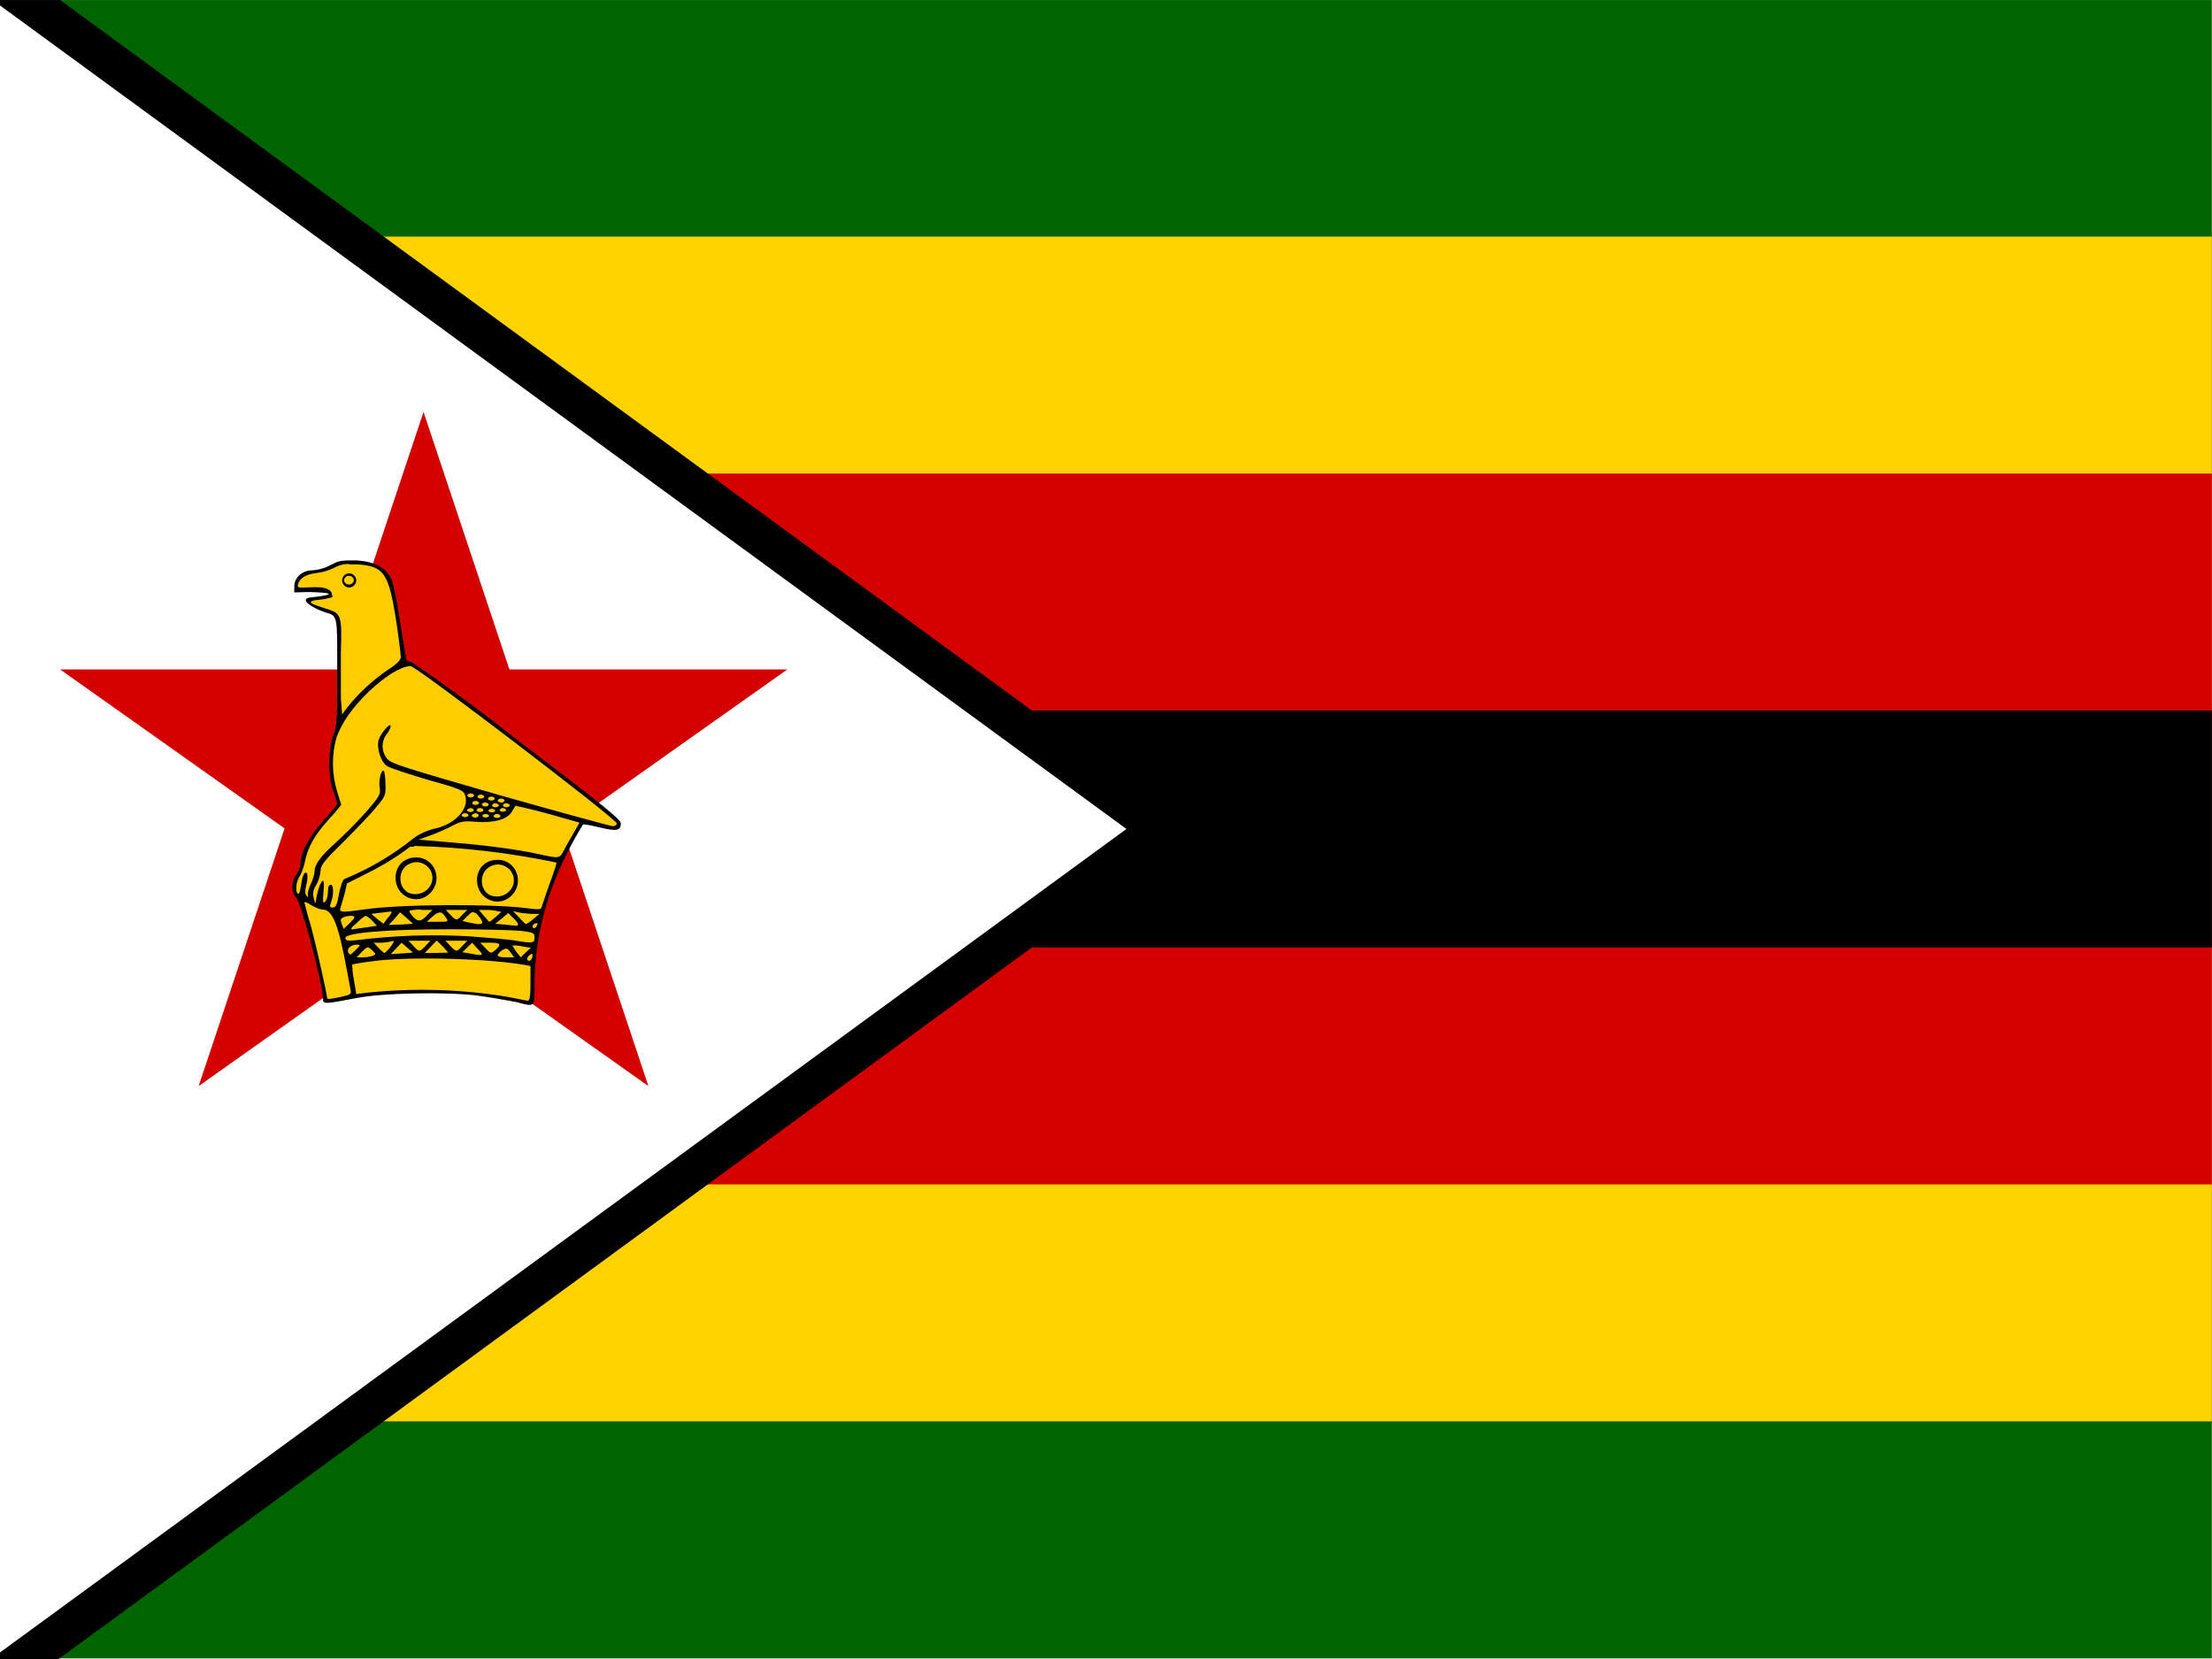
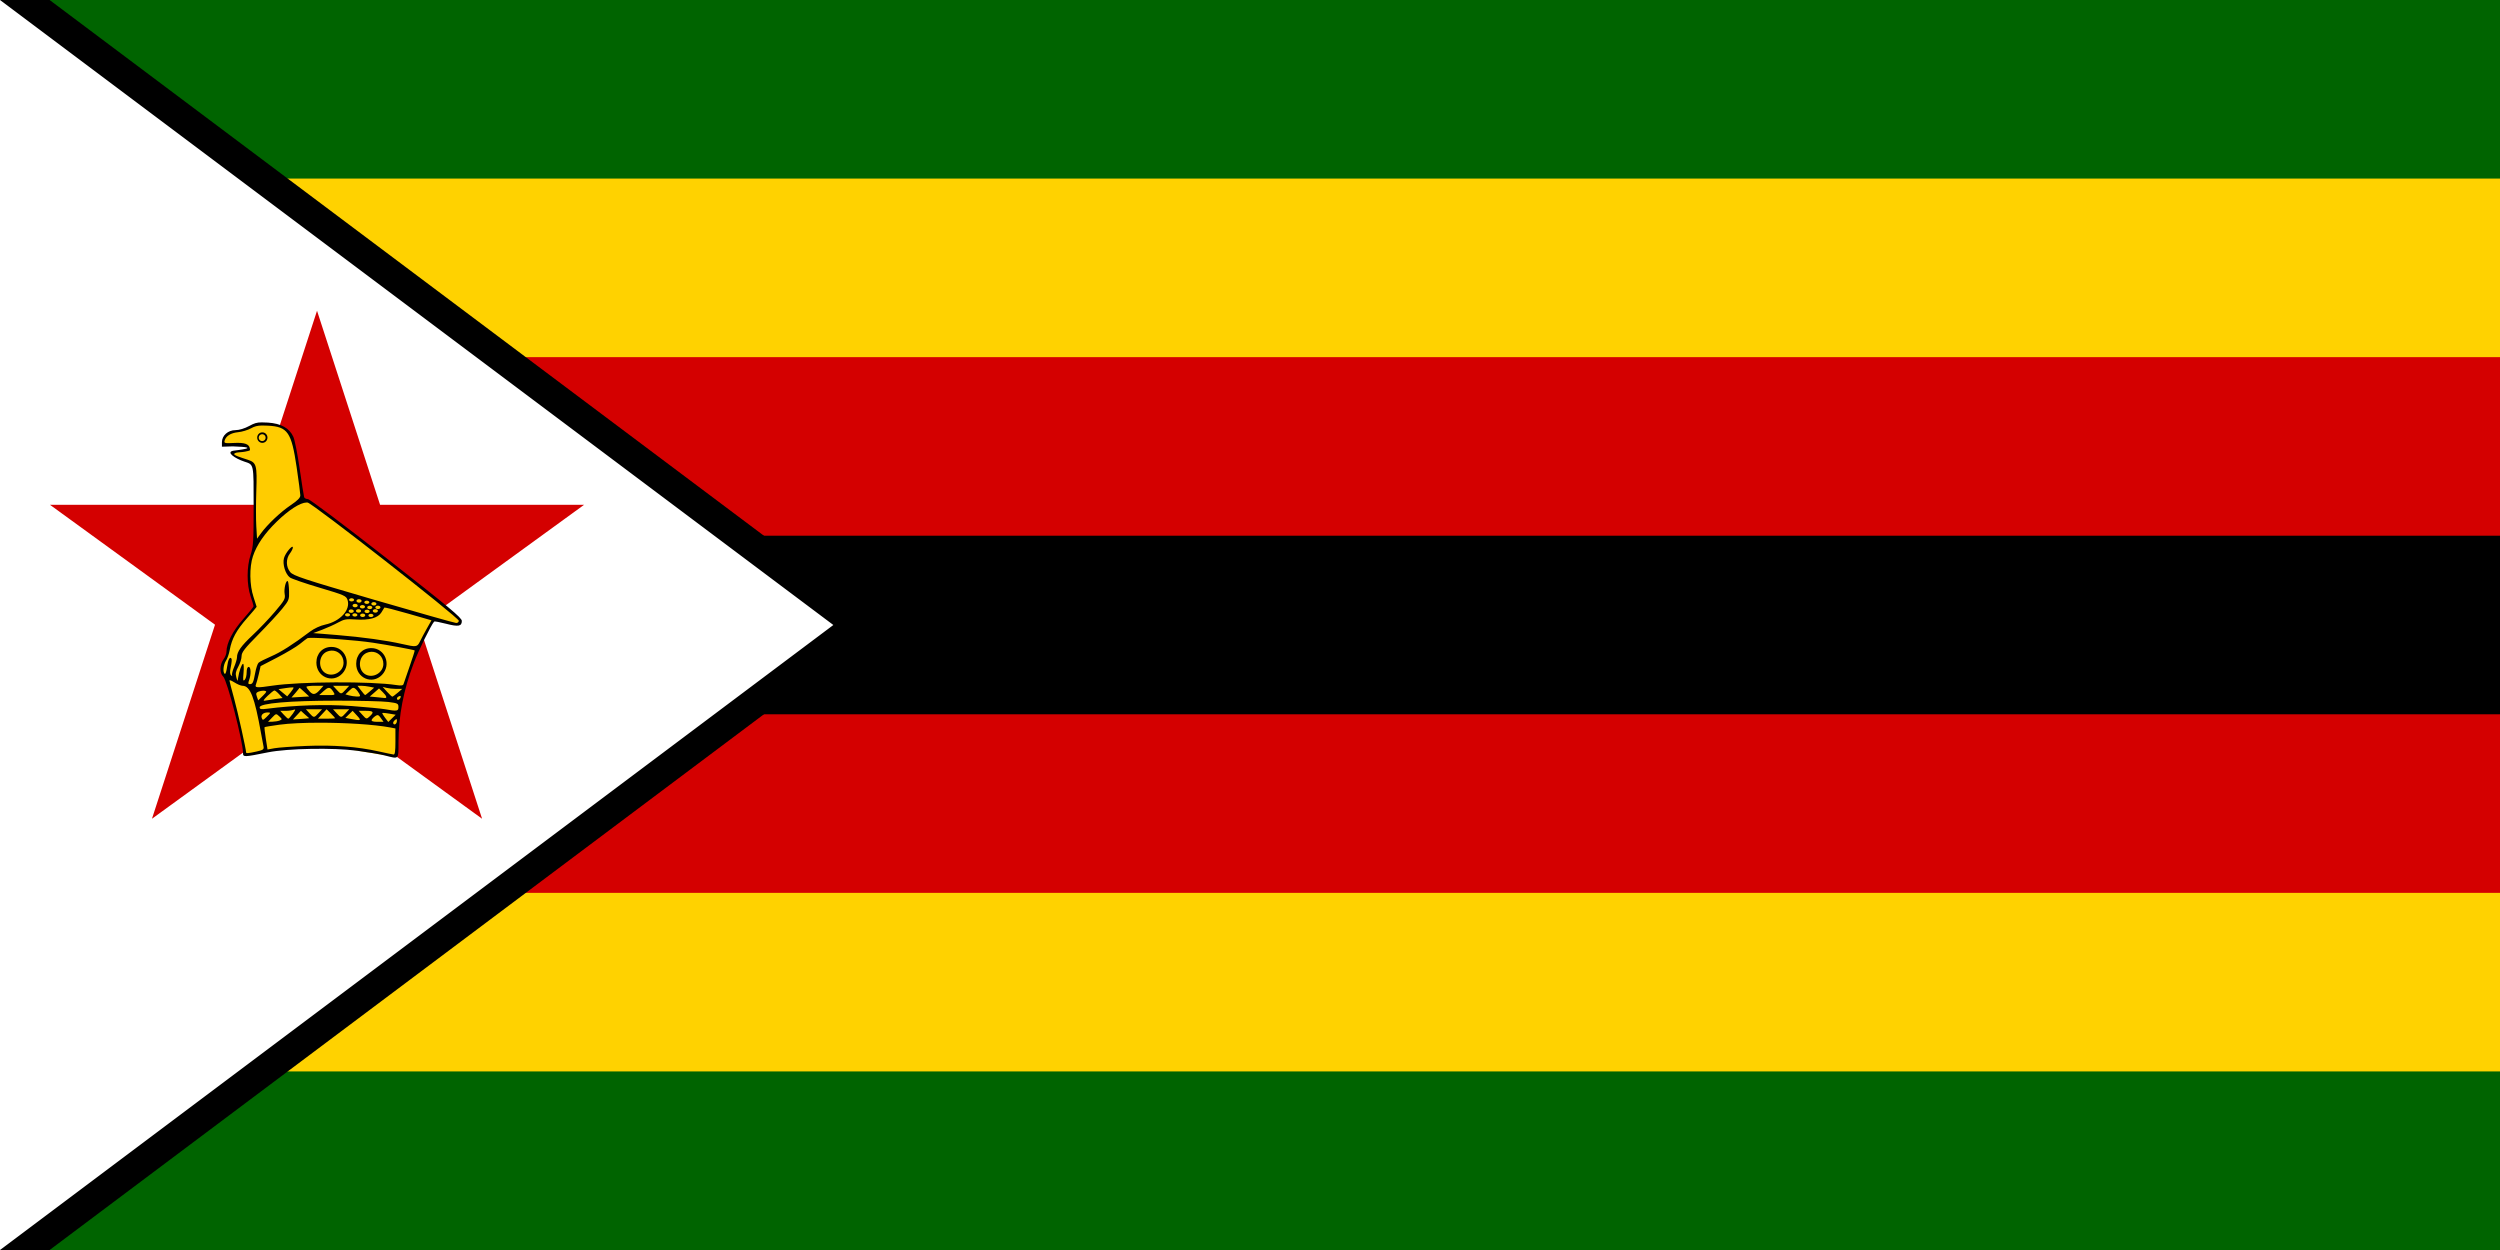
- <svg xmlns="http://www.w3.org/2000/svg" xmlns:xlink="http://www.w3.org/1999/xlink" id="flag-icons-zw" viewBox="0 0 640 480">
+ <svg xmlns="http://www.w3.org/2000/svg" xmlns:xlink="http://www.w3.org/1999/xlink" width="1260" height="630">
  <defs>
-     <clipPath id="zw-a">
-       <rect width="546" height="420.1" x="1.9" y=".1" fill="#00f" fill-rule="evenodd" ry="0" />
+     <clipPath id="a">
+       <path fill="#00f" fill-rule="evenodd" d="M0 0h1260v630H0z" />
    </clipPath>
  </defs>
-   <g clip-path="url(#zw-a)" transform="matrix(1.1722 0 0 1.1426 -2.3 -.1)">
-     <path fill="#006400" d="M0 0h840v420H0z" />
-     <path fill="#ffd200" d="M0 60h840v300H0z" />
-     <path fill="#d40000" d="M0 120h840v180H0z" />
-     <path d="M0 180h840v60H0z" />
-     <path stroke="#000" stroke-width="20" d="M0 0v420l280-210z" />
-     <path fill="#fff" d="M0 0v420l280-210z" />
-     <path fill="#d40000" d="M106.5 104.4 162 275.1 16.8 169.6h179.5L51 275.1z" />
-     <path fill="#fc0" d="m82.8 253.7 9.8-1.8 18.1-.7 6.7.6 15 2.5 1.1-1.5V242l1.8-9.3 3-9.4 3.3-7.5 4.2-7.8 6.8 1.7h1.8l.2-1.3-14.4-12.3-15-11.5-21.7-16.2-2-.5-2.3-17-1.7-5.1-2.3-2-4.3-1.4-4.8.2-2.2 1.2-4.6 1-2.4.4-1.6 1.9-.2 2.4 6.7.2 1.7.7-.2.7-3.8.5-1.8.6 2.1 1.6 2.2.8 2.8 1 .6 2 .2 25.8-1.5 4-.5 7.5 2.2 9-5.6 6.4L77 216l-.6 3.5-1.7 3.5-.2 2.2 1.1 2.4 4.3 14.2 2.2 11.7z" />
-     <path d="M88 142c-1.8 0-2.6.2-4.3 1.1a10.8 10.8 0 0 1-4.6 1.4c-2.5 0-4.5 1.8-4.5 4.1v1.5l3.6-.1c10.6.3 1 1.3.2 1.4-2.6.5.6 2.6 3.7 3.7 3.3 1 3.1.4 3.1 15 0 11.9 0 13.6-1 16.3-1.3 4-1.3 10 0 14 .6 1.6 1 3 1 3.3 0 .2-1.6 2.1-3.5 4.3-3.5 4-5.6 8.1-5.6 11a6 6 0 0 1-1 2.6c-1.3 1.7-1.3 4.6-.1 5.7 1.3 1.2 6.6 21.8 6.7 25.7 0 1.4.2 1.4 8.3-.2 6.6-1.3 22.1-1.6 30-.6 3.6.5 7.8 1.3 9.3 1.6 4.8 1.3 4.6 1.5 4.6-4.3a74 74 0 0 1 5.1-26.7 94.7 94.7 0 0 1 6.9-14s1.8.2 4 .8c4.1 1 5.3.9 5.3-1 0-1-4.3-4.6-25.4-21a432.2 432.2 0 0 0-26.3-19.9c-.6 0-1.2-.3-1.3-.7l-1.5-9.5c-.7-4.9-1.7-9.7-2.1-10.7-1.4-3-4.1-4.5-8.6-4.8a31.2 31.2 0 0 0-2 0zm.1 1h2c6.6.4 7.8 2.2 9.6 14a173 173 0 0 1 1.2 9.4c0 .8-.9 1.8-3.2 3.3a46.8 46.8 0 0 0-10 9.5l-1.3 1.8-.3-4.2V165c.3-8.7 0-9.5-2.8-10.5-2.3-.8-5.3-1.6-4.5-2.1 1-.6 2-.2 4.4-.9 1-.2.9-.1.7-.9-.2-1.3-1.6-2-5.3-1.8-3 .2-3.3.1-3.1-.7.4-1.6 2-2.6 4.5-2.9a13.4 13.4 0 0 0 4.4-1.3 7 7 0 0 1 3.7-1zm14.9 25.8h.4c1.7.3 50.8 38.7 50.8 39.8 0 .4-.4.7-1 .7-.4 0-12.9-3.5-27.7-7.8-23.6-7-27-8-28-9.3a5.1 5.1 0 0 1-.1-6.2 5 5 0 0 0 1-2c0-1.2-2.5 1.8-3 3.5-.5 2 .5 5.4 2 6.5.6.5 5.1 2 10 3.5 8.4 2.4 9 2.7 9.4 4.1 1 3.3-2.5 7.2-7.5 8.3a14.6 14.6 0 0 0-5.2 2.4 68.2 68.2 0 0 1-17.2 10.4c-.4.3-.9 1.9-1.2 3.4-.6 3.3-.8 3.8-1.8 3.8-.5 0-.6-.3-.2-1.4.7-2 .6-4.4-.1-4.4-.5 0-.7.7-.7 1.8 0 1-.3 2.2-.7 2.5-.5.6-.6.2-.4-2.3.2-1.7.1-3-.1-3-.5 0-1.4 2.5-1.7 4.7-.2 1.3-.2 1.3-.6-.3-.3-1.2-.2-2 .7-3.5a9 9 0 0 0 1-3.5c0-1.3 1-2.6 5.7-7.3 3-3.1 6.7-7 8-8.7 2.3-2.8 2.4-3 2.3-5.9 0-1.6-.2-3.1-.4-3.3-.6-.6-1.4 2.6-1 4.3.2 1.6 0 2.1-3.3 6a113.2 113.2 0 0 1-7.5 7.8c-3.9 3.6-5.3 5.6-5.3 7.4 0 .6-.4 2-1 3.3s-.8 2.6-.6 2.9c.2.3 0 .3-.3 0-.5-.5-.5-1.3-.1-3a7 7 0 0 0 .2-2.6c-.5-1-1.2.2-1.5 2.7-.2 1.4-.5 2.5-.8 2.3-.7-.4-.5-3 .4-4.4.5-.7 1-2.3 1.3-3.6.7-3.7 2.3-6.7 5.8-10.7a57.5 57.5 0 0 0 3.2-3.8l-1-3.3a25 25 0 0 1-.2-13.7c1.3-3.8 3.9-7.6 8-11.7 4-3.9 7.9-6.3 10-6.4zm15 32.2a.9.6 0 0 1 1 .6.9.6 0 0 1-1.7 0 .9.6 0 0 1 .7-.6zm2.5.3a.9.6 0 0 1 1 .6.9.6 0 0 1-1.7 0 .9.6 0 0 1 .7-.6zm2.6.5a.9.6 0 0 1 1 .6.9.6 0 0 1-1.7 0 .9.6 0 0 1 .7-.6zm2.4.5a.9.6 0 0 1 1 .6.9.6 0 0 1-1.7 0 .9.6 0 0 1 .7-.6zm-6.3.6a.9.6 0 0 1 1 .6.9.6 0 0 1-1.7 0 .9.6 0 0 1 .7-.6zm2.4.4a.9.6 0 0 1 1 .6.9.6 0 0 1-1.7 0 .9.6 0 0 1 .7-.6zm5.2.2a.9.6 0 0 1 1 .6.9.6 0 0 1-1.7 0 .9.6 0 0 1 .7-.6zm-2.7 0a.9.6 0 0 1 1 .6.9.6 0 0 1-1.7 0 .9.6 0 0 1 .7-.6zm5 .6c.1 0 3.7.8 8 2l7.9 2.3-1.5 2.7a96.2 96.2 0 0 0-2.4 4.4c-1 2-1.2 2-6 .9-5.2-1.2-13.4-2.3-21.8-3l-8-.7 3-1.1a50.4 50.4 0 0 0 5.3-2.4c2-1.1 2.8-1.3 5.9-1 4.5.3 7.5-.6 8.7-2.4l1-1.7zm-8.8.6a.9.6 0 0 1 1 .6.9.6 0 0 1-1.7 0 .9.6 0 0 1 .7-.6zm5.6 0a.9.6 0 0 1 1 .6.9.6 0 0 1-1.6 0 .9.6 0 0 1 .7-.6zm-8 0a.9.6 0 0 1 1 .6.9.6 0 0 1-1.7 0 .9.6 0 0 1 .7-.5zm5.3.2a.9.6 0 0 1 1 .5.9.6 0 0 1-1.7 0 .9.6 0 0 1 .7-.5zm-6.6 1.1a.9.6 0 0 1 1 .6.9.6 0 0 1-1.7 0 .9.6 0 0 1 .7-.6zm2.5 0a.9.6 0 0 1 1 .7.9.6 0 0 1-1.7 0 .9.6 0 0 1 .7-.6zm2.6.2a.9.6 0 0 1 1 .5.9.6 0 0 1-1.7 0 .9.6 0 0 1 .7-.5zm2.8 0a.9.6 0 0 1 1 .6.9.6 0 0 1-1.7 0 .9.6 0 0 1 .7-.6zm-20.3 8.1a191.2 191.2 0 0 1 35.1 4.2c.1.1-.6 2.5-1.7 5.4l-2 6c-.1.5-.8.5-2.5.3-8.3-1.3-32.3-1.2-41.5.2-5.3.8-6 .7-5.6-.4l1-3.5.6-2.7L93 221a63.4 63.4 0 0 0 10.2-6.5h.9zm-27 14.2c.3 0 .9.3 1.6.8 1 .6 2.2 1.1 2.7 1.1 2.6 0 4 3.7 6.2 16l.8 4.4c.2 1 0 1.2-2.3 1.7-2.8.6-3.5.7-3.5.3 0-1-2.8-13.7-4-18.2a96.9 96.9 0 0 1-1.6-6 .1.1 0 0 1 .1 0zm28.6 2h2.9l-1 1c-1.7 2-2.5 2.1-3.7.8a5 5 0 0 1-1-1.5c0-.2 1.3-.4 2.8-.4zm6.1 0h5.4l-1.2 1.2c-1.4 1.6-1.5 1.6-3 0l-1.2-1.3zm8.2 0h1.3c.7 0 2 0 2.8.2l1.5.3-1.4 1.3c-.8.7-1.5 1.3-1.6 1.2l-1.4-1.6-1.2-1.5zm8.5.3 1.2.3c.7.2 2.2.3 3.3.4h2l-1.5 1.3a8.9 8.9 0 0 1-1.8 1.3c-.1 0-1-.8-1.7-1.7l-1.5-1.6zm-30.2.1h.2c.1.2-.3 1-1 1.7l-1 1.4-1.5-1.2-1.5-1.3 2.4-.3 2.4-.3zm2.3.2 1.6 1.4 1.6 1.5-3 .2-3 .1 1.4-1.5 1.4-1.7zm18 0c.3 0 .5.1.8.3a6.6 6.6 0 0 1 1.3 1.7c.4.8.3 1-1 1l-2.5-.5-1.2-.3 1.3-1.3c.6-.6 1-1 1.4-1zm-8.3 0c.5 0 1 .3 1.6 1.3.7 1.1.7 1.1-2 1.1h-2.7l1.4-1.3c.7-.7 1.3-1 1.7-1zm17 .2 1.2 1.2c1.4 1.3 1.6 2.1.6 2l-2.8-.3-2.2-.2 1.6-1.3 1.6-1.4zm-35.2.7c.2 0 1 .5 1.6 1.2l1.2 1.3-2.5.4-3.5.5c-.7.2-.5-.3 1-1.6 1-1 2-1.8 2.2-1.8zm-3.7 0h.4c.8.2.8.4-.6 1.8l-1.5 1.5-.5-1.3c-.4-1-.3-1.3.6-1.7a4.8 4.8 0 0 1 1.6-.3zm46 1.8c.2 0 .2.2 0 .6-.2.8-1.1 1-1.1.2 0-.2.3-.5.7-.7h.3zm-21.4 1.6c7.7 0 15.5.2 17.4.4 3.1.4 3.4.5 3.4 1.7 0 1.4-.4 1.5-4.6.8-1.2-.3-6.3-.7-11.2-1.1a149.6 149.6 0 0 0-28.5 1c-1.9.2-2.4 0-2.4-.6 0-1.3 10.2-2.2 25.9-2.2zm-10.3 2.9h5.4l-1.2 1.3c-1.5 1.6-1.6 1.6-3 0l-1.2-1.3zm7 0 1.4 1.4 1.4 1.6-2.9.1h-2.9l1.5-1.6 1.4-1.5zm2.1 0h5.4l-1.2 1.3c-1.4 1.6-1.5 1.6-3 0l-1.2-1.3zm-12.8 0c.2 0 0 .5-.7 1.5-.7.9-1.4 1.6-1.5 1.6-.2 0-.9-.6-1.5-1.3l-1.2-1.3H96a9 9 0 0 0 2.7-.4 1 1 0 0 1 .4 0zm2 .5 1.3 1.2 1.5 1.3-2.6.2-2.9.2 1.4-1.5 1.3-1.4zm17.4 0 1.4 1.6c1.6 1.7 1.5 1.8-2.1 1.1l-1.7-.3 1.2-1.2 1.2-1.2zm2 0h2.4c2.6 0 2.9.4 1.4 1.8-1.2 1-1.2 1-2.6-.5l-1.2-1.3zm-30.6.5c1.2 0 1.1.1-.4 1.6-1.1 1.1-1.2 1.1-1.6.3-.3-1 .6-1.8 2-1.9zm38.8.2c.4 0 1.2 0 2 .2l2.3.4-1.3 1.2-1.2 1.2-1.1-1.4-1-1.6h.3zm-36 .5c.3 0 .6.2 1.1.7 1 1 1 1 .2 1.4a8 8 0 0 1-2.4.4H90l1.3-1.4c.7-.7 1-1 1.3-1.1zm34.1.3c.4 0 .7.2 1.2 1l.9 1.2h-2.1c-1.4 0-2-.2-2-.6.2-.4.7-1 1.3-1.3l.7-.3zm6.4 1.3c.2 0 .2.2.2.5 0 1-.9 1.7-1.3 1-.1-.3.1-.8.5-1.1l.6-.4zm-25.9 1.2c8.7 0 18.3.6 24 1.6l1.6.3v4.4c0 3.3-.2 4.4-.7 4.4l-5-1a126 126 0 0 0-35-1l-2.3.3-.6-3.7a21 21 0 0 1-.4-3.8s2.3-.5 5-.8c3.3-.5 8.2-.7 13.4-.7z" />
-     <path id="b" d="M124.8 217.8c-3 0-5.1 2.1-5.1 5.2 0 4.8 5.4 7.2 8.6 3.8s1-9-3.5-9zm0 1.2a4 4 0 0 1 4 4c0 3-3.3 5-6 3.7-2.7-1.5-2.5-6.1.4-7.3a4.3 4.3 0 0 1 1.5-.4z" />
-     <use xlink:href="#b" width="100%" height="100%" x="-20.1" y="-.6" />
-     <path d="M88 145.3a1.7 1.8 0 0 0-1.6 1.7 1.7 1.8 0 1 0 3.5 0 1.7 1.8 0 0 0-1.9-1.7zm.1.6a1.2 1.1 0 0 1 1.2 1.1 1.2 1.1 0 1 1-2.4 0 1.2 1.1 0 0 1 1.2-1.1z" />
-   </g>
+   <path d="M0 0h1260v630H0z" fill="#006400" />
+   <path d="M0 90h1260v450H0z" fill="#ffd200" />
+   <path d="M0 180h1260v270H0z" fill="#d40000" />
+   <path d="M0 270h1260v90H0z" />
+   <path d="M0 0v630l420-315z" clip-path="url(#a)" stroke="#000" stroke-width="30" />
+   <path d="M0 0v630l420-315z" fill="#fff" />
+   <path d="M159.78 156.622l83.19 256.028L25.179 254.416h269.203L76.592 412.65z" fill="#d40000" />
+   <path d="M124.154 380.489l14.701-2.673 27.263-1.07 10.023.936 22.452 3.742 1.738-2.272v-16.17l2.54-13.9 4.677-14.166 4.81-11.226 6.282-11.627 10.29 2.54h2.673l.268-2.005-21.517-18.443-22.586-17.24-32.475-24.323-2.94-.802-3.608-25.392-2.54-7.751-3.34-2.94-6.55-2.139-7.216.268-3.207 1.87-6.95 1.604-3.608.535-2.406 2.807-.267 3.608 10.023.267 2.54 1.07-.268 1.068-5.746.802-2.673.802 3.207 2.406 3.208 1.203 4.276 1.603.802 2.807.4 38.89-2.271 6.014-.802 11.226 3.341 13.498-8.42 9.488-4.677 8.554-.802 5.345-2.539 5.212-.4 3.341 1.737 3.475 6.414 21.383 3.341 17.507z" fill="#fc0" />
+   <path d="M131.934 212.878c-2.572-.002-3.807.443-6.356 1.828-2.3 1.25-5.03 2.082-6.89 2.082-3.782 0-6.835 2.714-6.835 6.103v2.25l5.513-.17c15.8.53 1.375 1.986.225 2.195-3.923.711.87 3.911 5.484 5.456 4.965 1.662 4.753.7 4.753 22.472 0 17.876-.155 20.405-1.519 24.525-2.002 6.048-2.002 15.037 0 20.953.81 2.39 1.477 4.62 1.491 4.95.014.33-2.338 3.254-5.231 6.497-5.225 5.857-8.438 12.142-8.438 16.537 0 1.012-.682 2.72-1.519 3.825-1.93 2.55-1.985 6.94-.112 8.607 1.943 1.728 9.963 32.689 9.984 38.53.008 2.131.389 2.118 12.572-.337 9.836-1.982 33.089-2.402 44.86-.815 5.437.733 11.762 1.8 14.062 2.39 7.245 1.86 6.846 2.243 6.863-6.497.026-13.513 2.489-26.364 7.706-40.106 2.373-6.251 8.612-18.946 10.266-20.897.163-.193 2.82.298 5.906 1.097 6.313 1.634 8.044 1.329 8.044-1.406 0-1.566-6.444-6.939-37.997-31.64-21.261-16.645-38.7-29.757-39.572-29.757-.858 0-1.725-.441-1.913-.984-.187-.544-1.19-6.978-2.25-14.316-1.06-7.338-2.491-14.583-3.178-16.087-2.008-4.398-6.165-6.73-12.797-7.172a46.8 46.8 0 0 0-3.122-.113zm.225 1.575c.828-.01 1.76.025 2.897.085 9.962.522 11.846 3.271 14.456 20.98 1.014 6.874 1.848 13.23 1.857 14.148.012 1.192-1.373 2.602-4.866 4.95-5.143 3.457-11.781 9.763-15.019 14.231l-1.94 2.644-.366-6.216c-.213-3.417-.213-11.39 0-17.719.441-13.079.098-14.37-4.19-15.806-3.502-1.172-8.072-2.433-6.722-3.234 1.473-.876 2.836-.25 6.58-1.181 1.327-.33 1.255-.274 1.041-1.407-.384-2.04-2.376-2.976-8.015-2.672-4.429.24-4.997.124-4.697-1.068.607-2.411 3.113-3.995 6.834-4.36 2.004-.196 4.926-1.084 6.525-1.969 1.77-.979 3.143-1.376 5.625-1.406zm22.304 38.813c.209-.003.405-.001.59.028 2.553.4 76.19 57.974 76.19 59.569 0 .63-.59 1.136-1.321 1.125-.732-.012-19.474-5.32-41.625-11.785-35.4-10.331-40.49-12.019-42.019-13.865-2.172-2.625-2.244-6.632-.197-9.338.837-1.105 1.519-2.464 1.519-3.037 0-1.75-3.753 2.711-4.472 5.315-.84 3.044.725 8.138 3.01 9.788.902.652 7.65 2.97 14.99 5.147 12.528 3.713 13.37 4.113 14.035 6.187 1.596 4.98-3.665 10.76-11.279 12.403-2.455.53-5.577 1.975-7.734 3.6-8.573 6.46-14.543 10.276-19.547 12.431-2.942 1.268-5.785 2.7-6.3 3.207-.515.506-1.266 2.81-1.687 5.118-.895 4.902-1.274 5.654-2.728 5.654-.842 0-.918-.44-.338-2.025 1.07-2.923.953-6.666-.225-6.666-.623 0-1.012 1.041-1.012 2.784 0 1.522-.43 3.198-.985 3.741-.834.817-.94.213-.59-3.544.231-2.5.13-4.556-.225-4.556-.683 0-2.023 3.788-2.504 7.116-.281 1.95-.298 1.935-.928-.366-.491-1.797-.253-3.002 1.013-5.288.902-1.63 1.66-4 1.66-5.287 0-1.938 1.427-3.812 8.437-10.913 4.653-4.713 10.07-10.562 12.037-12.993 3.403-4.208 3.582-4.654 3.46-8.916-.071-2.463-.356-4.676-.62-4.95-.888-.924-2.072 3.838-1.602 6.44.424 2.354-.014 3.155-4.922 8.944-2.963 3.495-7.995 8.763-11.166 11.729-5.841 5.462-7.931 8.414-7.931 11.193 0 .844-.655 3.075-1.463 4.95-.808 1.876-1.254 3.793-1.012 4.247.27.508.078.475-.478-.056-.659-.629-.712-1.793-.169-4.303.41-1.893.578-3.722.366-4.078-.816-1.372-1.772.39-2.25 4.134-.274 2.148-.788 3.722-1.153 3.488-1.1-.707-.753-4.616.59-6.61.693-1.027 1.557-3.475 1.913-5.456.998-5.557 3.386-9.967 8.69-15.975 2.674-3.028 4.866-5.618 4.866-5.766 0-.147-.713-2.382-1.575-4.95-1.994-5.937-2.126-14.978-.31-20.475 1.915-5.792 5.86-11.526 12.094-17.578 6.034-5.856 11.767-9.51 14.907-9.562zm22.528 48.262a1.29.86 0 0 1 1.49.844 1.29.86 0 0 1-2.56 0 1.29.86 0 0 1 1.07-.844zm3.712.478a1.29.86 0 0 1 .028 0 1.29.86 0 0 1 1.519.872 1.294.863 0 0 1-2.588 0 1.29.86 0 0 1 1.041-.872zm3.938.732a1.29.86 0 0 1 .14 0 1.29.86 0 0 1 1.378.871 1.29.86 0 0 1-2.559 0 1.29.86 0 0 1 1.04-.871zm3.543.73a1.29.86 0 0 1 .17 0 1.29.86 0 0 1 1.377.873 1.294.863 0 0 1-2.587 0 1.29.86 0 0 1 1.04-.872zm-9.45.873a1.29.86 0 0 1 .028 0 1.29.86 0 0 1 1.52.871 1.294.863 0 0 1-2.588 0 1.29.86 0 0 1 1.04-.871zm3.713.618a1.29.86 0 0 1 1.519.844 1.294.863 0 0 1-2.588 0 1.29.86 0 0 1 1.069-.844zm7.79.31a1.29.86 0 0 1 1.52.843 1.294.863 0 0 1-2.588 0 1.29.86 0 0 1 1.069-.843zm-4.106.056a1.29.86 0 0 1 1.519.844 1.294.863 0 0 1-2.587 0 1.29.86 0 0 1 1.068-.844zm7.594.872c.115-.169 5.513 1.204 11.981 3.065l11.757 3.375-2.279 4.05c-1.253 2.22-2.835 5.197-3.515 6.61-1.38 2.868-1.87 2.918-8.944 1.294-7.823-1.797-20.19-3.504-32.766-4.529l-12.093-.984 4.556-1.716c2.51-.95 6.117-2.58 8.016-3.628 2.978-1.643 4.178-1.855 8.746-1.518 6.783.499 11.354-.753 13.05-3.572a138.704 138.704 0 0 1 1.491-2.447zm-13.275.844a1.29.86 0 0 1 .028 0 1.29.86 0 0 1 1.519.871 1.294.863 0 0 1-2.588 0 1.29.86 0 0 1 1.041-.871zm8.466 0a1.29.86 0 0 1 .028 0 1.29.86 0 0 1 1.519.871 1.294.863 0 0 1-2.588 0 1.29.86 0 0 1 1.04-.871zm-12.15.112a1.29.86 0 0 1 .168 0 1.29.86 0 0 1 1.379.872 1.294.863 0 0 1-2.588 0 1.29.86 0 0 1 1.04-.872zm8.015.14a1.29.86 0 0 1 1.519.845 1.294.863 0 0 1-2.587 0 1.29.86 0 0 1 1.068-.844zm-9.843 1.773a1.29.86 0 0 1 .028 0 1.29.86 0 0 1 1.49.872 1.29.86 0 0 1-2.56 0 1.29.86 0 0 1 1.041-.872zm3.684.056a1.29.86 0 0 1 .14 0 1.29.86 0 0 1 1.379.872 1.29.86 0 0 1-2.56 0 1.29.86 0 0 1 1.041-.872zm3.937.14a1.29.86 0 0 1 1.52.844 1.294.863 0 0 1-2.588 0 1.29.86 0 0 1 1.068-.843zm4.163.113a1.29.86 0 0 1 .028 0 1.29.86 0 0 1 1.49.872 1.29.86 0 0 1-2.559 0 1.29.86 0 0 1 1.04-.872zm-30.46 12.122c5.147-.164 23.114 1.138 31.641 2.419 7.505 1.127 20.65 3.567 21.094 3.91.11.085-1.016 3.682-2.531 7.987-1.516 4.304-2.898 8.323-3.066 8.915-.23.808-1.153.934-3.712.535-12.497-1.948-48.504-1.772-62.354.309-7.873 1.183-9.03 1.097-8.353-.562.31-.761.969-3.143 1.463-5.316l.9-3.966 8.353-4.331c4.591-2.39 9.708-5.438 11.362-6.778 1.655-1.34 3.381-2.67 3.854-2.953.147-.089.614-.145 1.35-.169zm-40.443 21.347c.375 0 1.312.432 2.39 1.125 1.409.905 3.207 1.65 3.994 1.66 3.918.047 6.072 5.567 9.394 24.102a375.967 375.967 0 0 0 1.21 6.44c.305 1.502-.124 1.839-3.488 2.588-4.252.948-5.288 1.018-5.288.45 0-1.591-4.228-20.581-6.075-27.28-1.258-4.564-2.306-8.582-2.306-8.945 0-.045.022-.091.056-.112a.194.194 0 0 1 .113-.028zm42.919 2.784h4.303l-1.435 1.631c-2.547 2.926-3.764 3.204-5.54 1.238-.895-.99-1.632-2.036-1.632-2.335 0-.298 1.938-.534 4.304-.534zm9.112 0h8.156l-1.8 1.969c-2.205 2.44-2.35 2.44-4.556 0zm12.319 0h1.884c1.025 0 2.908.212 4.19.478l2.335.478-2.165 1.885c-1.187 1.037-2.27 1.88-2.42 1.856-.148-.024-1.08-1.11-2.052-2.39zm12.684.563l1.885.478c1.045.273 3.277.526 4.95.534h3.037l-2.278 1.94c-1.255 1.07-2.465 1.954-2.7 1.97-.236.015-1.444-1.081-2.672-2.447zm-45.31.253c.22.006.356.016.395.056.154.161-.482 1.24-1.435 2.39l-1.744 2.082-2.193-1.8-2.194-1.828 3.656-.563c1.503-.234 2.86-.356 3.516-.337zm3.46.225c0-.075 1.093.878 2.419 2.11l2.419 2.25-4.472.252-4.472.253 2.053-2.362c1.13-1.302 2.053-2.428 2.053-2.503zm27.169 0c.32.021.63.204 1.012.534.663.572 1.53 1.707 1.941 2.503.643 1.249.448 1.418-1.378 1.35-1.165-.043-2.908-.306-3.881-.59l-1.772-.507 1.94-1.884c1.025-1 1.604-1.442 2.138-1.406zm-12.6.028c.841-.116 1.496.511 2.39 1.912 1.096 1.715 1.057 1.74-2.98 1.716l-4.079-.028 2.166-1.97c1.072-.98 1.848-1.54 2.503-1.63zm25.453.281l1.856 1.828c2.034 1.986 2.393 3.198.9 2.981-.523-.076-2.41-.255-4.19-.421l-3.235-.31 2.335-2.025zm-52.706 1.012c.351 0 1.438.86 2.39 1.913l1.716 1.912-3.684.507c-2.03.273-4.367.64-5.203.815-1.13.236-.79-.39 1.321-2.418 1.563-1.502 3.108-2.728 3.46-2.728zm-5.625.113c.25-.005.479.024.675.056 1.246.203 1.127.521-.9 2.532l-2.335 2.306-.675-1.913c-.563-1.568-.4-2.015.9-2.531.652-.258 1.583-.438 2.335-.45zm68.934 2.644c.36-.022.437.27.225.843-.461 1.25-1.8 1.559-1.8.422 0-.388.52-.883 1.125-1.125.184-.073.33-.133.45-.14zm-31.978 2.39c11.502 0 23.22.287 26.044.647 4.75.607 5.119.79 5.119 2.56 0 2.108-.642 2.209-6.835 1.097-1.882-.338-9.43-1.056-16.79-1.603-12.777-.95-28.613-.437-42.722 1.378-2.913.374-3.6.231-3.6-.732 0-2.038 15.25-3.346 38.784-3.346zm-15.469 4.332h8.128l-1.8 1.969c-2.205 2.44-2.35 2.44-4.556 0zm10.435 0l2.137 2.11c1.175 1.169 2.138 2.254 2.138 2.39 0 .136-1.953.253-4.332.253h-4.33l2.193-2.39zm3.234 0h8.156l-1.8 1.969c-2.205 2.44-2.35 2.44-4.556 0zm-19.238.112c.357.023.036.624-1.04 2.138-.979 1.376-2.012 2.503-2.278 2.503-.267 0-1.268-.91-2.25-1.997l-1.8-1.969h2.728c1.502 0 3.325-.245 4.05-.534.266-.106.472-.148.59-.14zm3.066.675l1.94 1.772c1.073.978 2.06 1.846 2.194 1.913.134.066-1.628.243-3.937.393l-4.219.282 2.025-2.194zm26.044 0l2.194 2.39c2.39 2.594 2.15 2.707-3.291 1.66l-2.56-.478 1.829-1.8zm3.065 0h3.544c3.84 0 4.336.603 2.166 2.644-1.784 1.678-1.794 1.666-3.91-.675zm-45.928.816c1.729-.016 1.677.148-.562 2.334-1.717 1.677-1.925 1.713-2.39.45-.56-1.512.78-2.764 2.952-2.784zm58.191.225c.584-.005 1.783.128 3.122.366l3.262.562-1.884 1.828-1.856 1.828-1.632-2.137c-.892-1.18-1.514-2.249-1.378-2.39.035-.036.171-.055.366-.057zm-53.944.703c.461-.079.87.297 1.66 1.04 1.507 1.419 1.526 1.549.225 2.082-.76.311-2.411.588-3.657.619l-2.25.056 2.053-2.138c1.01-1.05 1.508-1.58 1.97-1.659zm51.131.422c.529-.03.948.422 1.688 1.462l1.378 1.913h-3.15c-2.051 0-3.033-.327-2.84-.928.162-.506.958-1.362 1.771-1.913.48-.325.836-.517 1.153-.534zm9.62 2.025c.167.038.196.313.196.815 0 1.476-1.228 2.444-1.828 1.435-.233-.393.08-1.15.703-1.688.46-.397.76-.6.928-.562zm-38.898 1.8c13.006-.015 27.47.85 35.86 2.419l2.475.478v6.61c0 4.835-.235 6.604-.928 6.524-.523-.06-3.87-.747-7.425-1.547-10.727-2.411-22.854-3.345-36.507-2.784-6.9.283-14.121.802-16.059 1.153l-3.544.647-.872-5.513c-.48-3.025-.752-5.599-.618-5.737.133-.139 3.467-.703 7.425-1.238 5.095-.688 12.39-1.003 20.193-1.012z" />
+   <path id="b" d="M187.144 326.644c-4.447 0-7.622 3.281-7.622 7.903 0 7.201 8.095 10.688 12.994 5.597 4.898-5.092 1.556-13.5-5.372-13.5zm-.028 1.856c3.285-.13 6.103 2.426 6.103 6.131 0 4.336-5.018 7.36-8.888 5.344-4.138-2.156-3.83-9.086.478-10.94a6.424 6.424 0 0 1 2.307-.535z" stroke-width="1.5" />
+   <use xlink:href="#b" x="-20.065" y="-.6" width="100%" height="100%" />
+   <path d="M132.019 217.912a2.584 2.646 0 0 0-2.39 2.644 2.587 2.649 0 1 0 5.174 0 2.584 2.646 0 0 0-2.784-2.644zm.169.929a1.74 1.715 0 0 1 1.687 1.715 1.744 1.72 0 1 1-3.487 0 1.74 1.715 0 0 1 1.8-1.715z" />
</svg>
